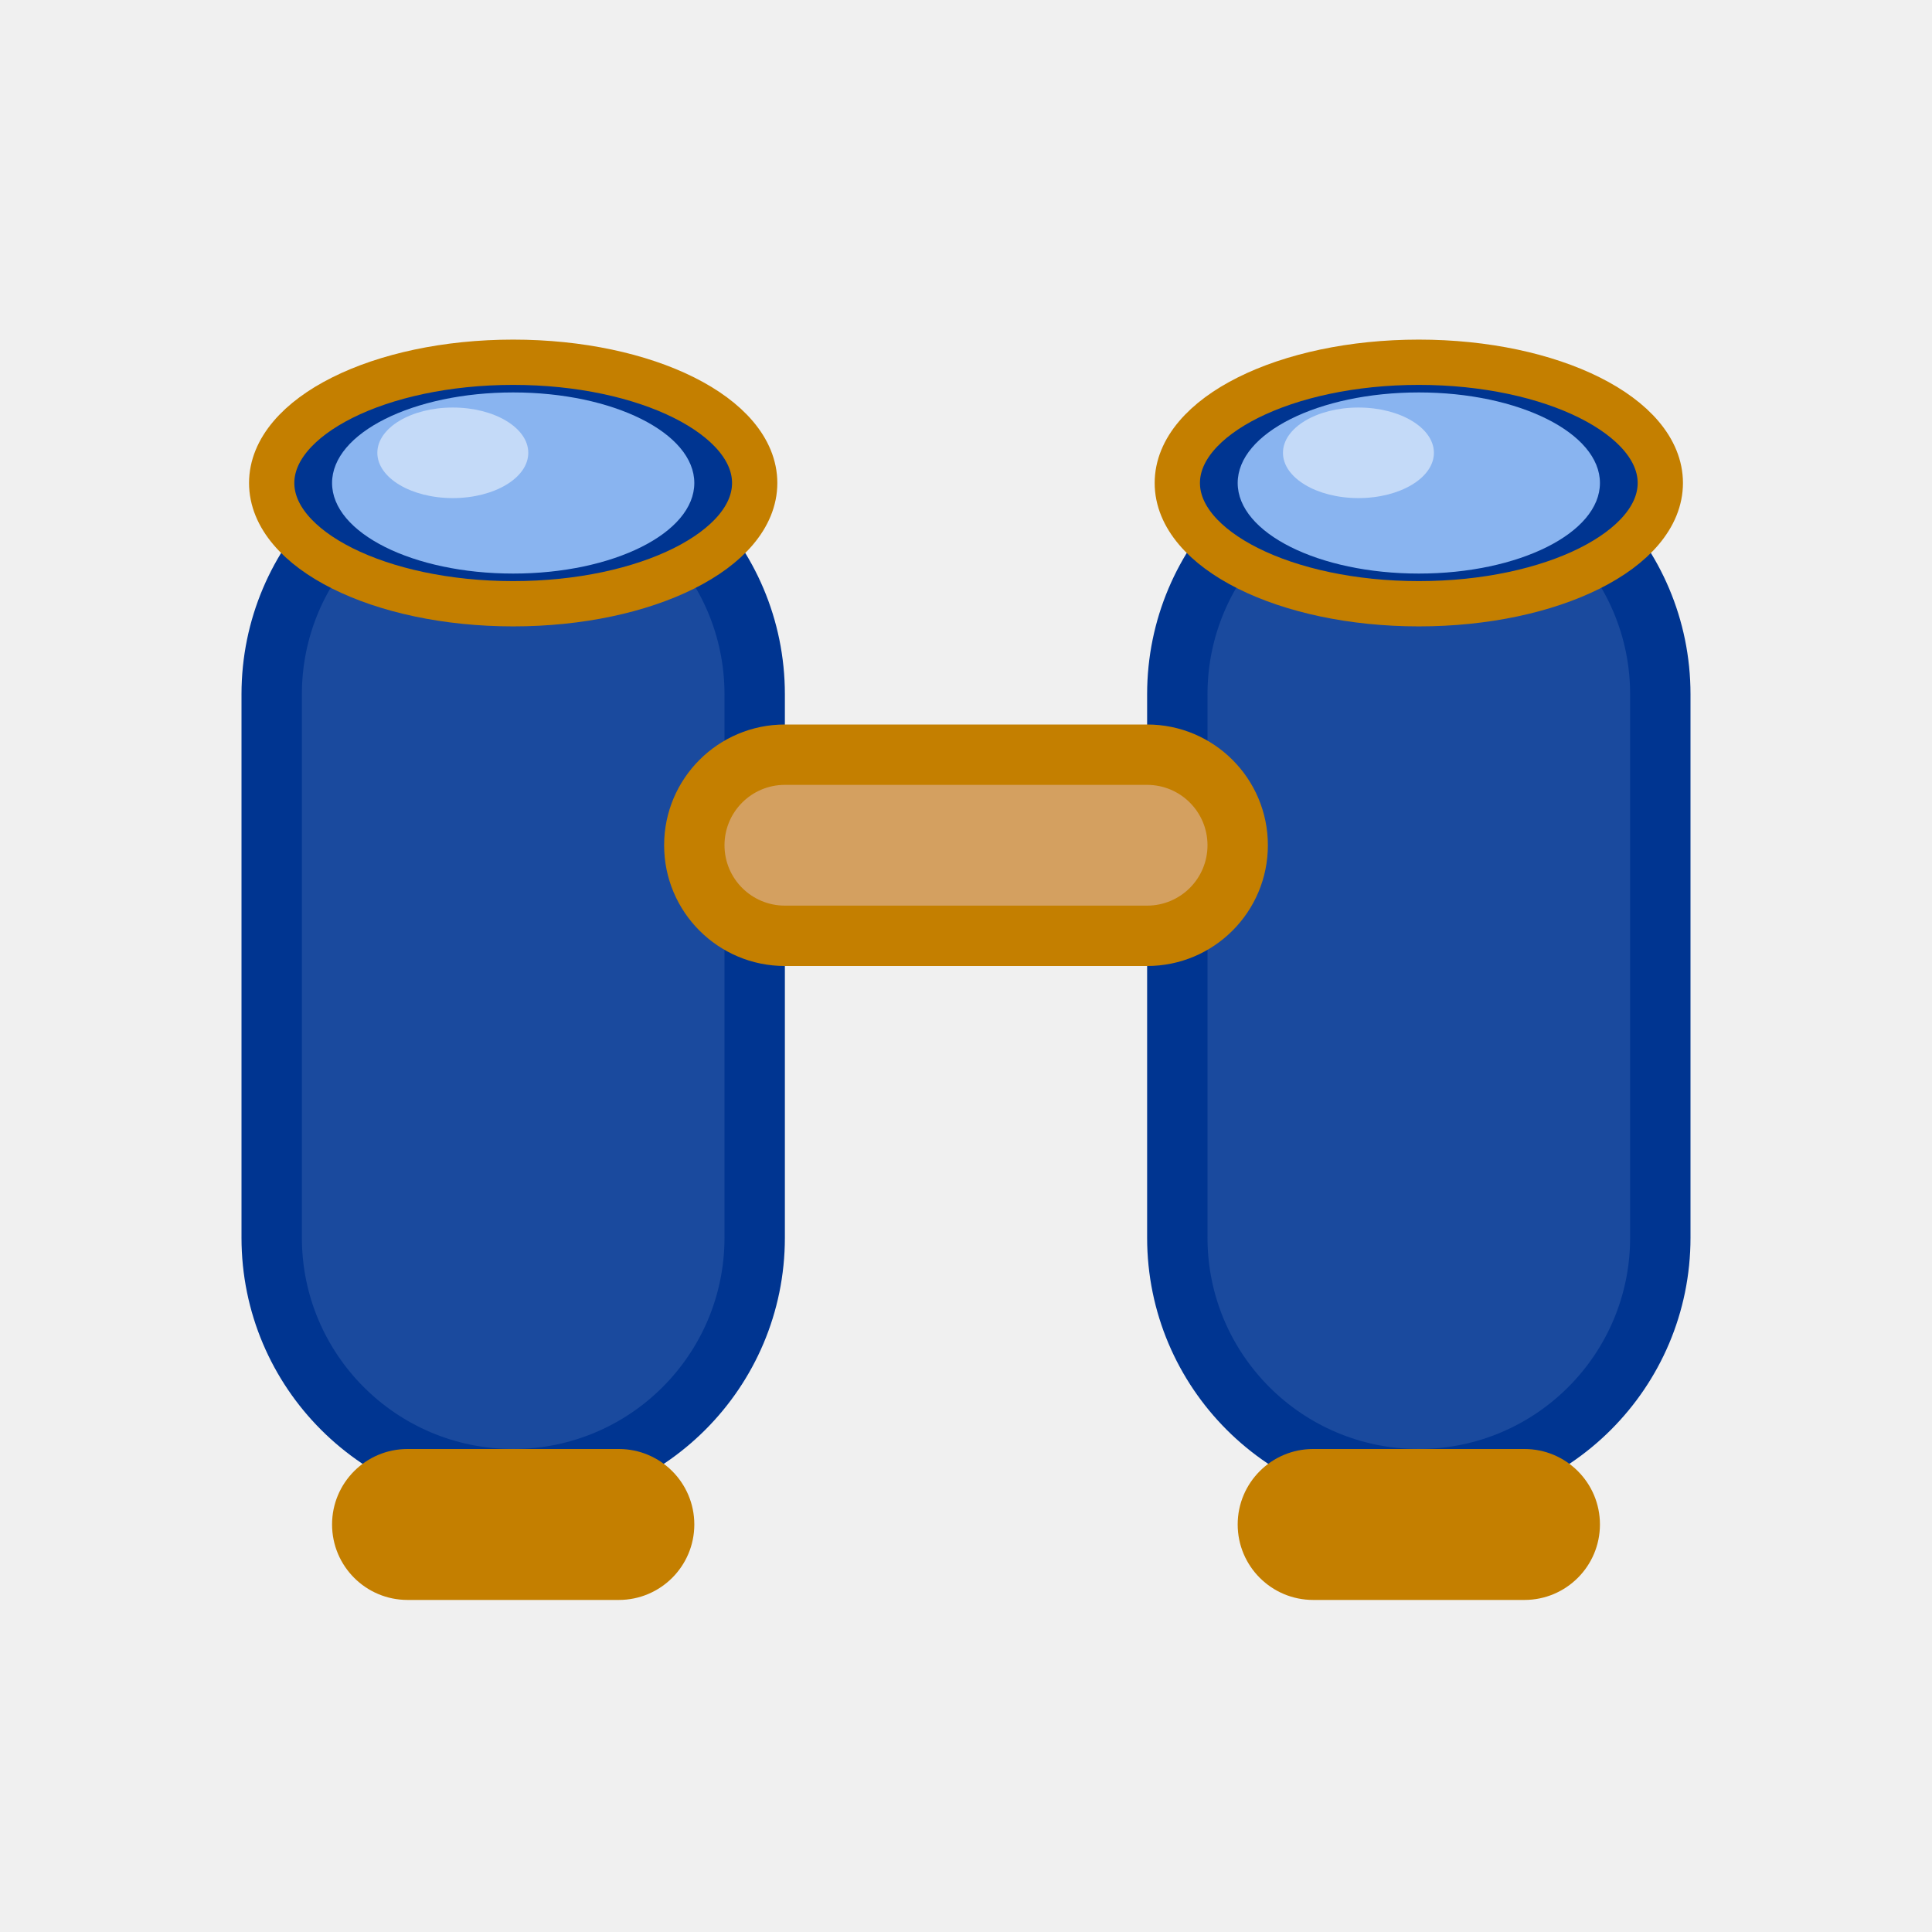
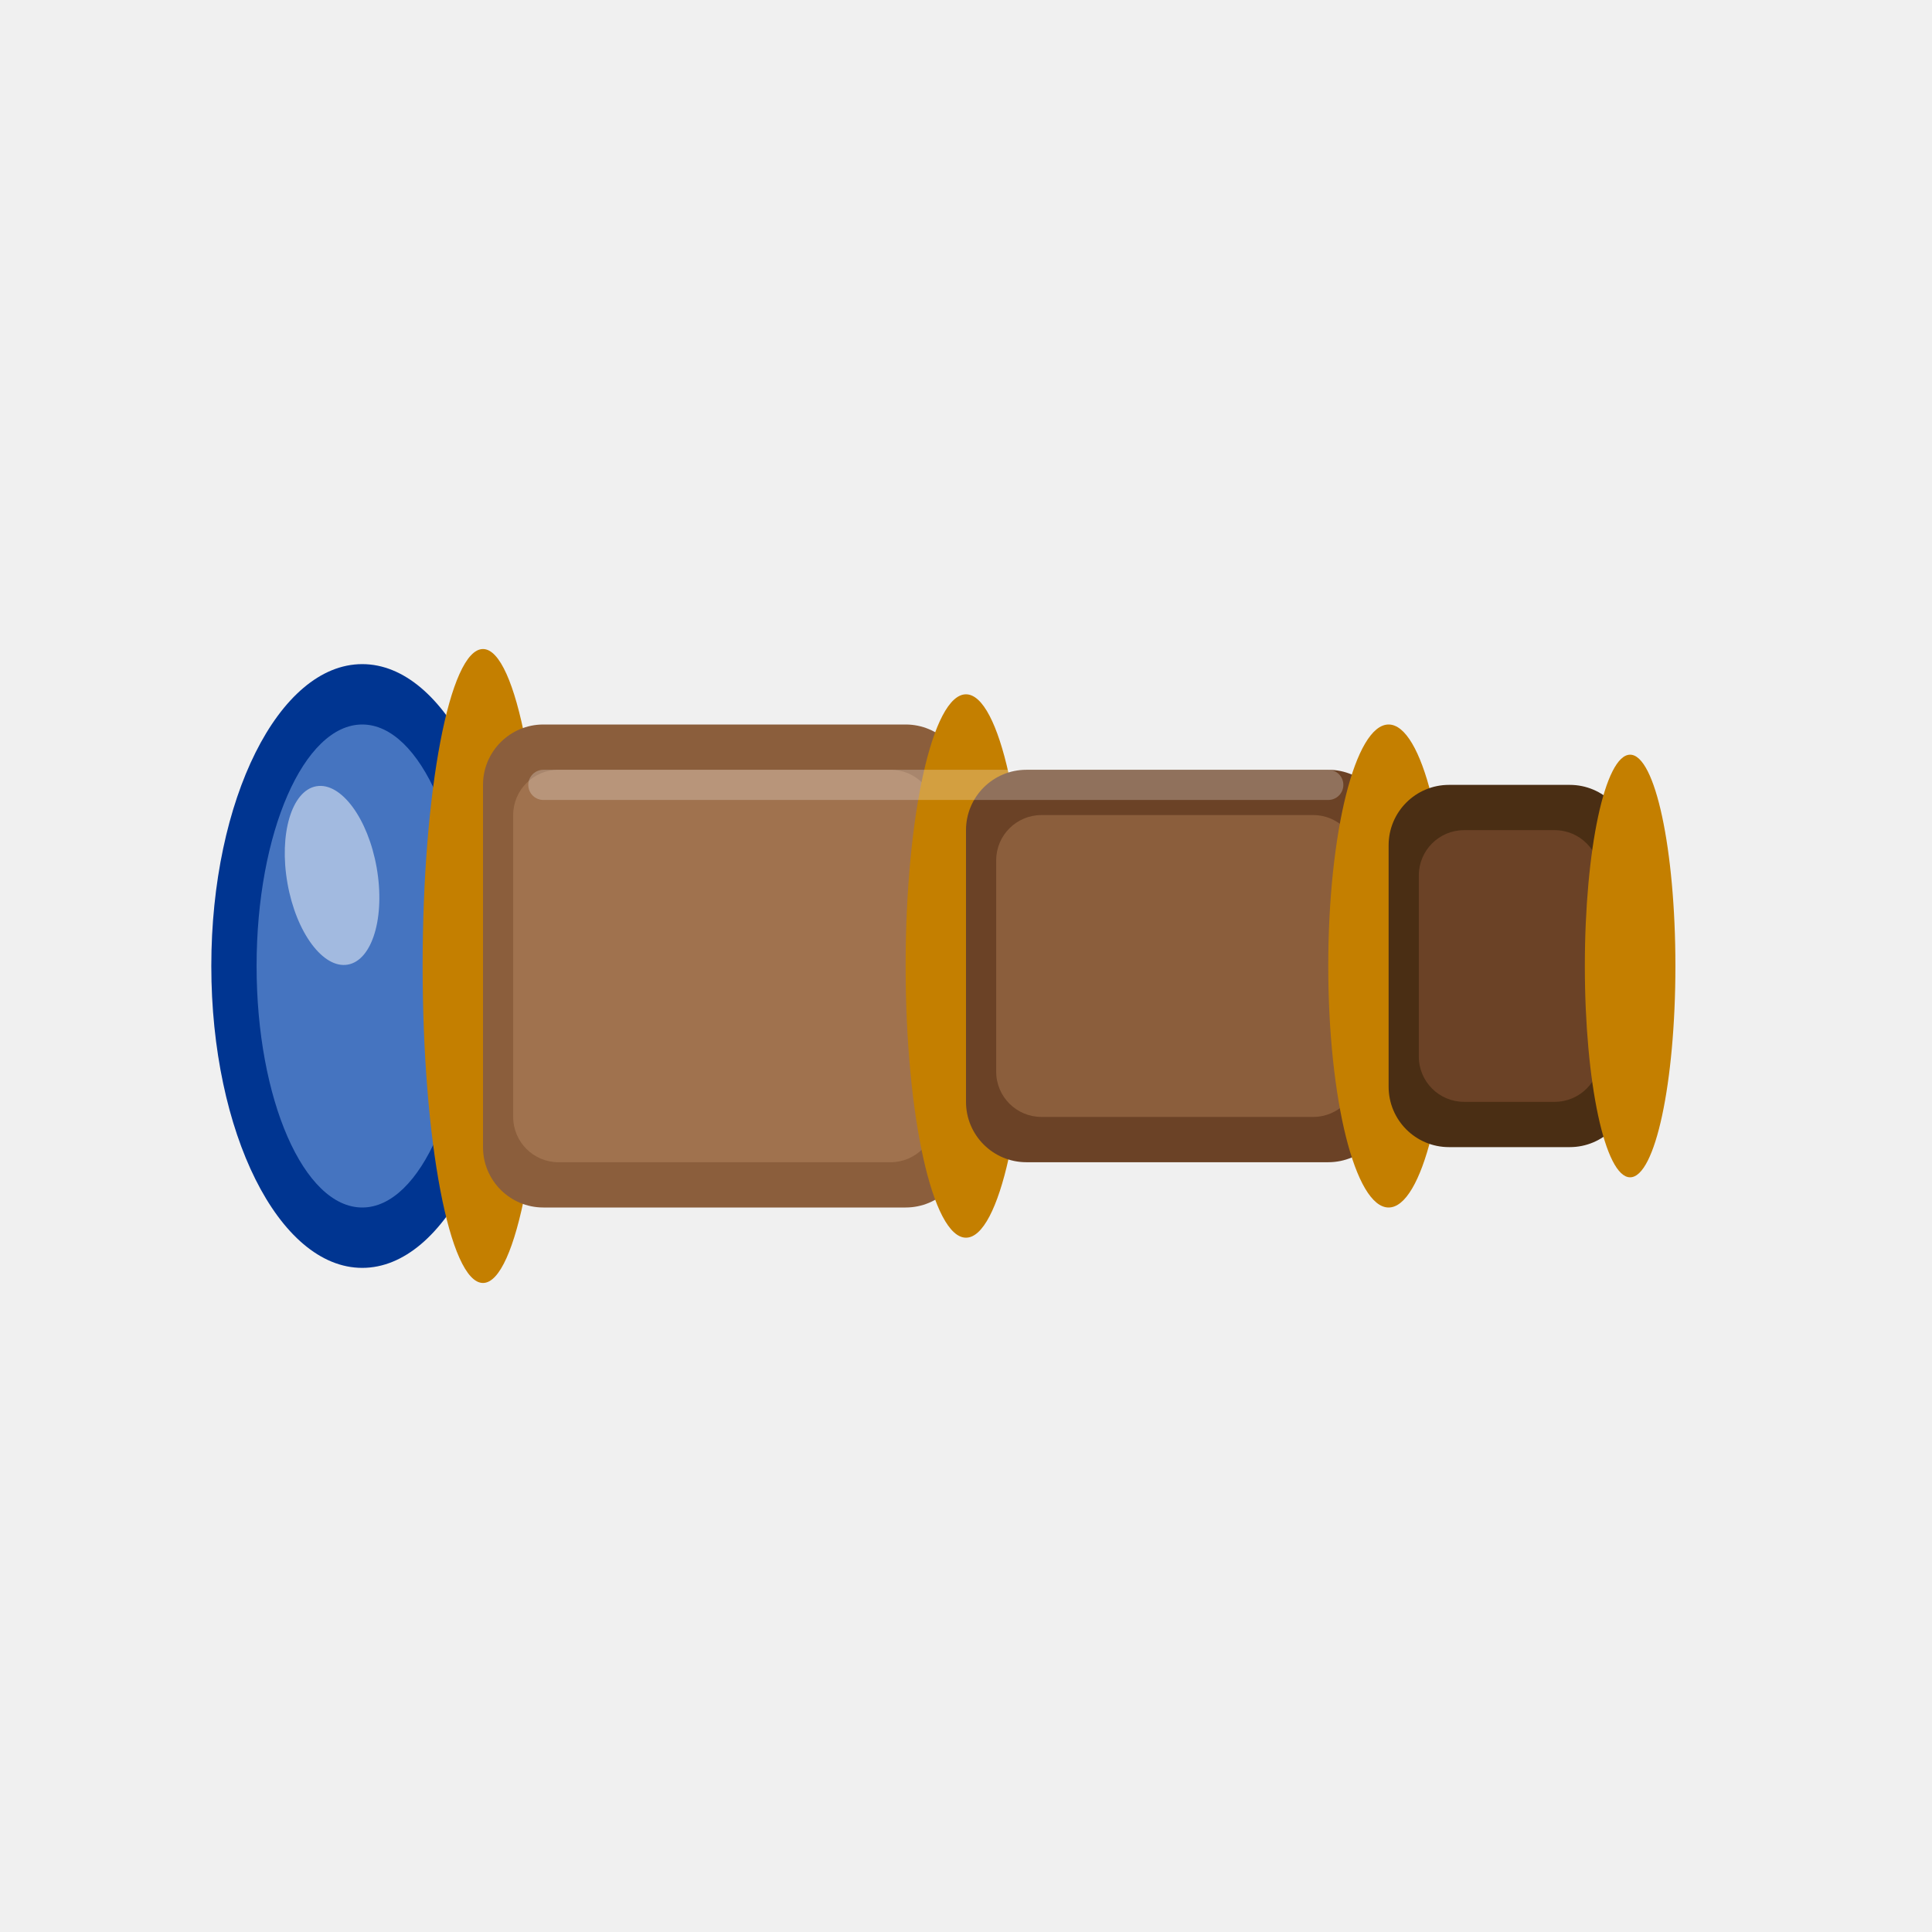
<svg xmlns="http://www.w3.org/2000/svg" viewBox="0 0 64 64">
-   <rect x="8" y="14" width="18" height="36" rx="9" fill="#003591" />
-   <rect x="10" y="16" width="14" height="32" rx="7" fill="#1a4a9e" />
-   <rect x="38" y="14" width="18" height="36" rx="9" fill="#003591" />
-   <rect x="40" y="16" width="14" height="32" rx="7" fill="#1a4a9e" />
-   <rect x="22" y="24" width="20" height="8" rx="4" fill="#C47F00" />
-   <rect x="24" y="26" width="16" height="4" rx="2" fill="#D4A060" />
-   <ellipse cx="17" cy="16" rx="8" ry="4" fill="#003591" />
-   <ellipse cx="17" cy="16" rx="6" ry="3" fill="#89b4f0" />
-   <ellipse cx="15" cy="15" rx="2.5" ry="1.5" fill="white" opacity="0.5" />
-   <ellipse cx="47" cy="16" rx="8" ry="4" fill="#003591" />
-   <ellipse cx="47" cy="16" rx="6" ry="3" fill="#89b4f0" />
-   <ellipse cx="45" cy="15" rx="2.5" ry="1.5" fill="white" opacity="0.5" />
-   <ellipse cx="17" cy="16" rx="8" ry="4" fill="none" stroke="#C47F00" stroke-width="1.5" />
-   <ellipse cx="47" cy="16" rx="8" ry="4" fill="none" stroke="#C47F00" stroke-width="1.5" />
-   <rect x="11" y="48" width="12" height="5" rx="2.5" fill="#C47F00" />
-   <rect x="41" y="48" width="12" height="5" rx="2.5" fill="#C47F00" />
+   <ellipse cx="12" cy="32" rx="5" ry="10" fill="#003591" />
+   <ellipse cx="12" cy="32" rx="3.5" ry="8" fill="#89b4f0" opacity="0.5" />
+   <ellipse cx="11" cy="29" rx="1.5" ry="3" fill="white" opacity="0.5" transform="rotate(-10 11 29)" />
+   <ellipse cx="16" cy="32" rx="2" ry="10.5" fill="#C47F00" />
+   <rect x="16" y="24" width="16" height="16" rx="2" fill="#8B5E3C" />
+   <rect x="17" y="25.5" width="14" height="13" rx="1.5" fill="#A0724E" />
+   <ellipse cx="32" cy="32" rx="2" ry="9" fill="#C47F00" />
+   <rect x="32" y="25.5" width="14" height="13" rx="2" fill="#6B4226" />
+   <rect x="33" y="27" width="12" height="10" rx="1.5" fill="#8B5E3C" />
+   <ellipse cx="46" cy="32" rx="2" ry="8" fill="#C47F00" />
+   <rect x="46" y="26" width="8" height="12" rx="2" fill="#4A2E14" />
+   <rect x="47" y="27.5" width="6" height="9" rx="1.5" fill="#6B4226" />
+   <ellipse cx="54" cy="32" rx="1.5" ry="7" fill="#C47F00" />
+   <line x1="18" y1="26" x2="44" y2="26" stroke="white" stroke-width="1" opacity="0.25" stroke-linecap="round" />
</svg>
